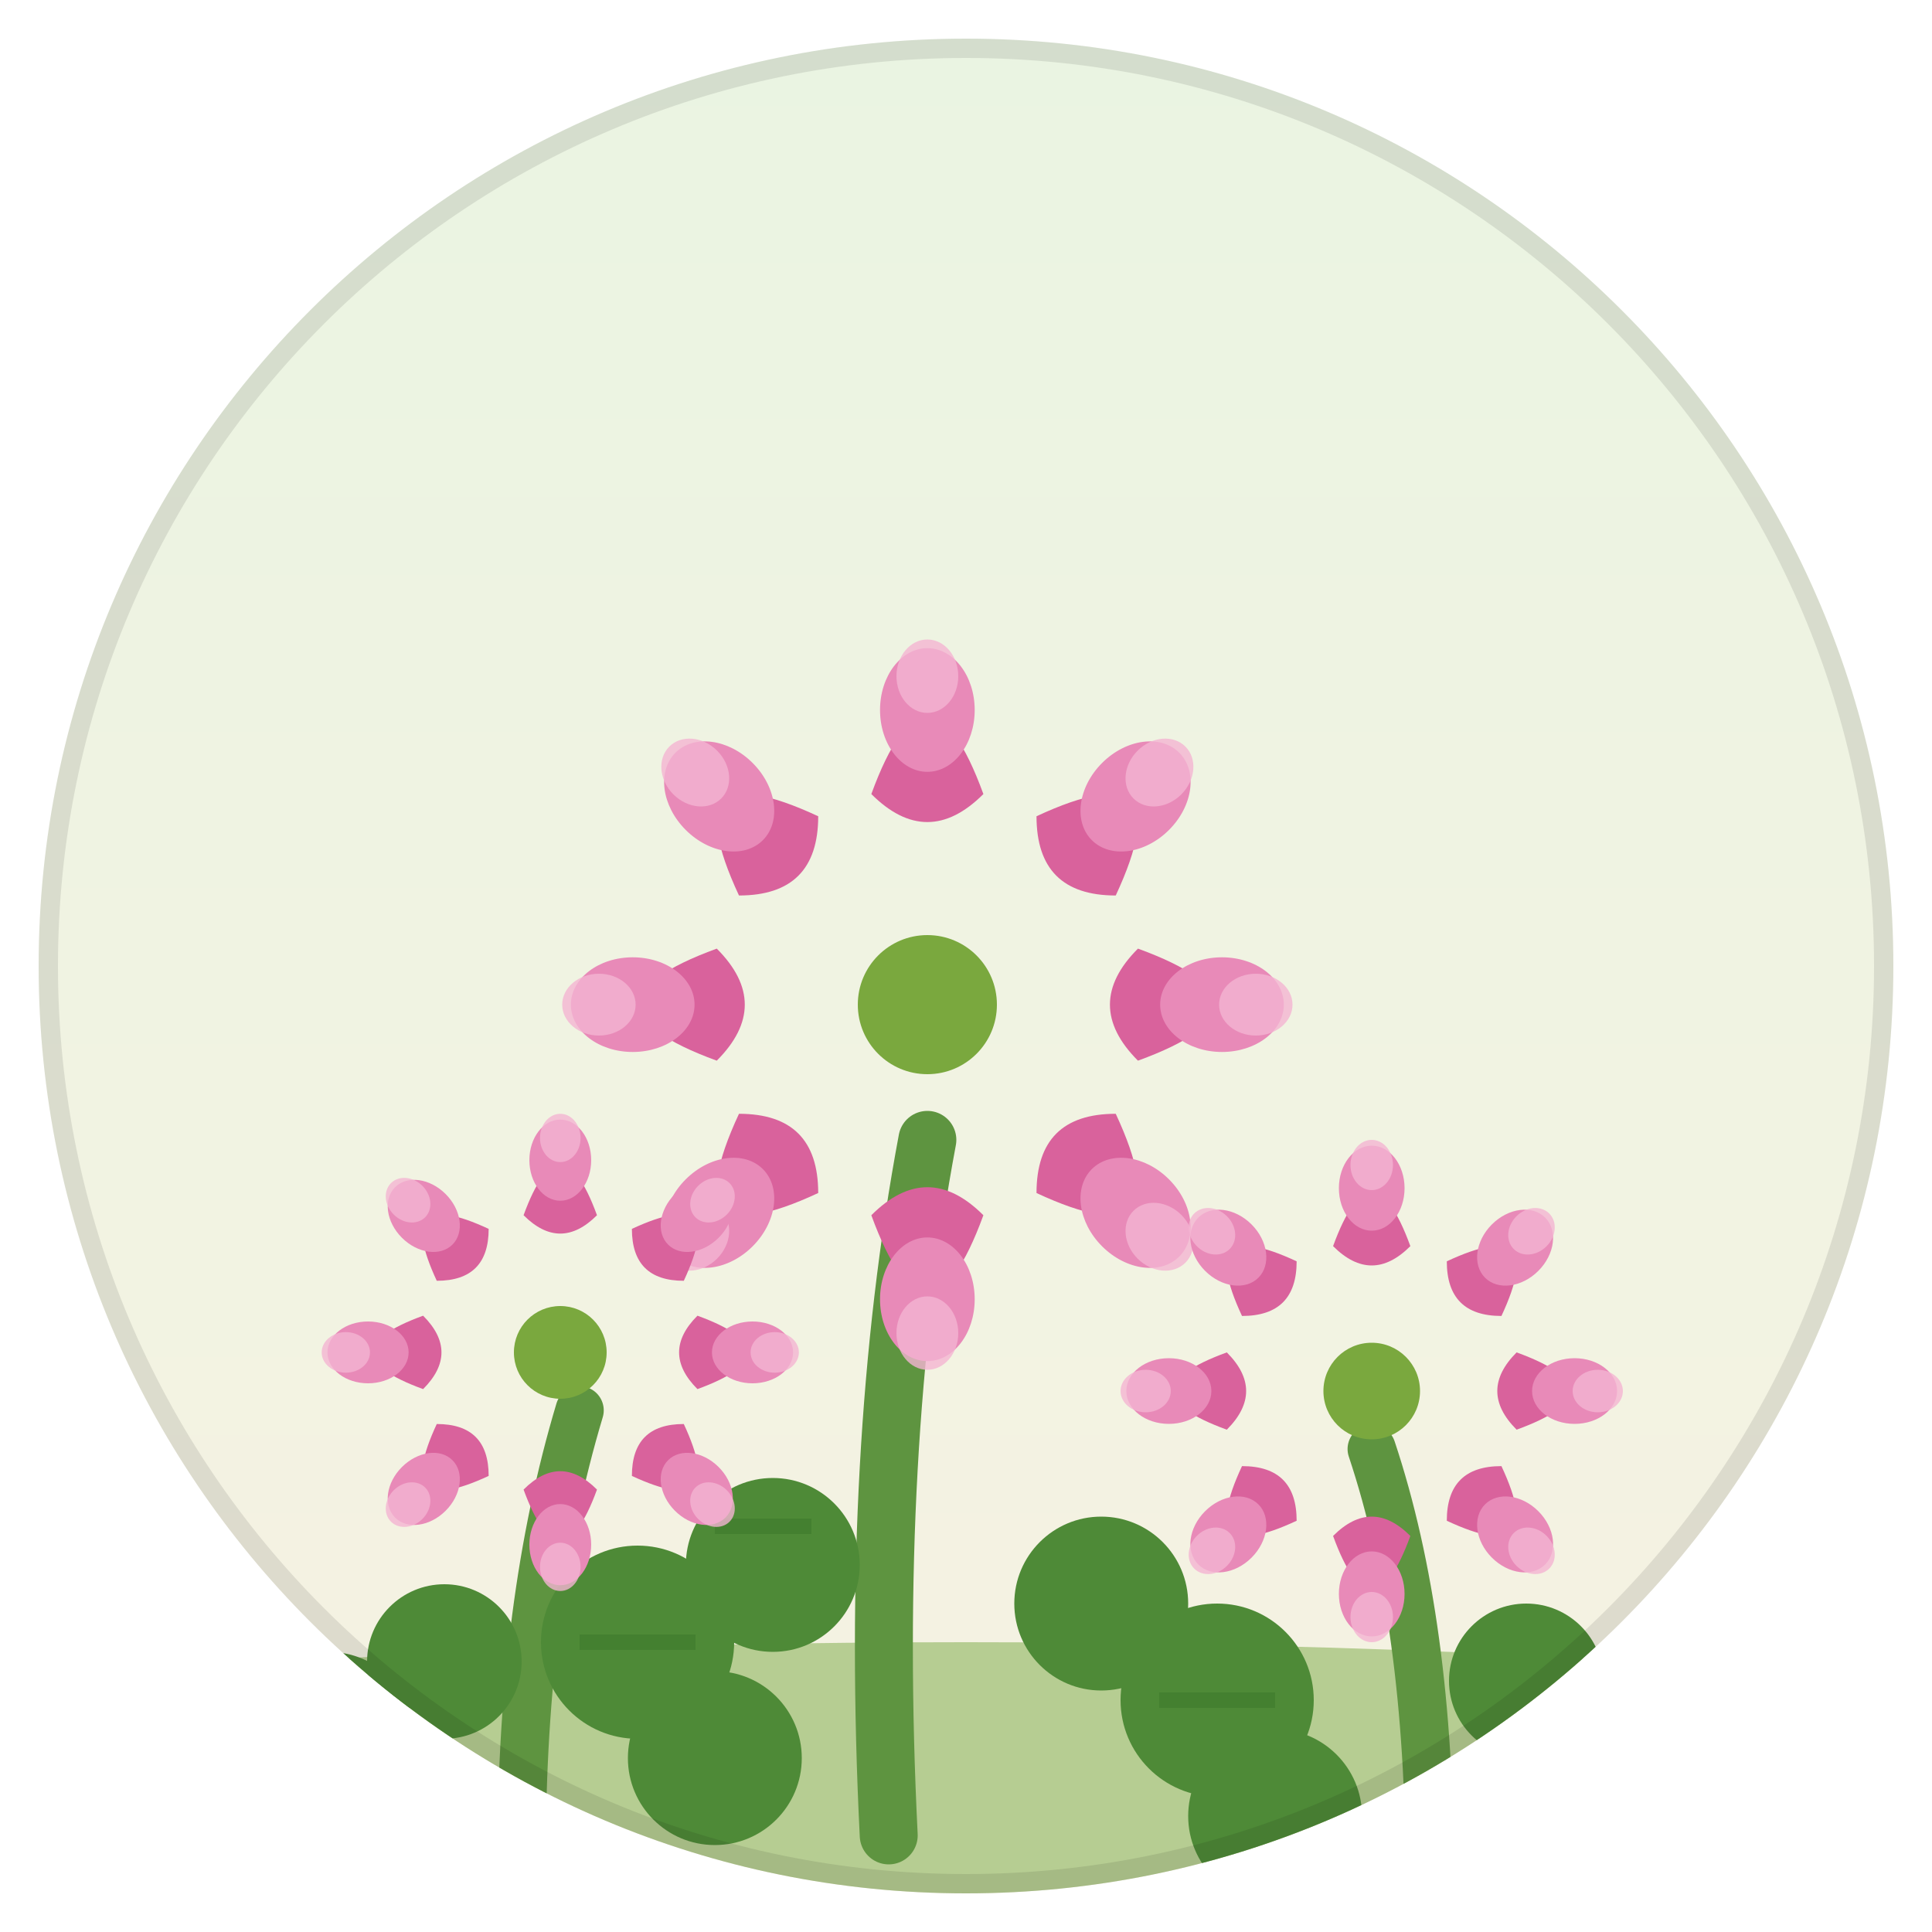
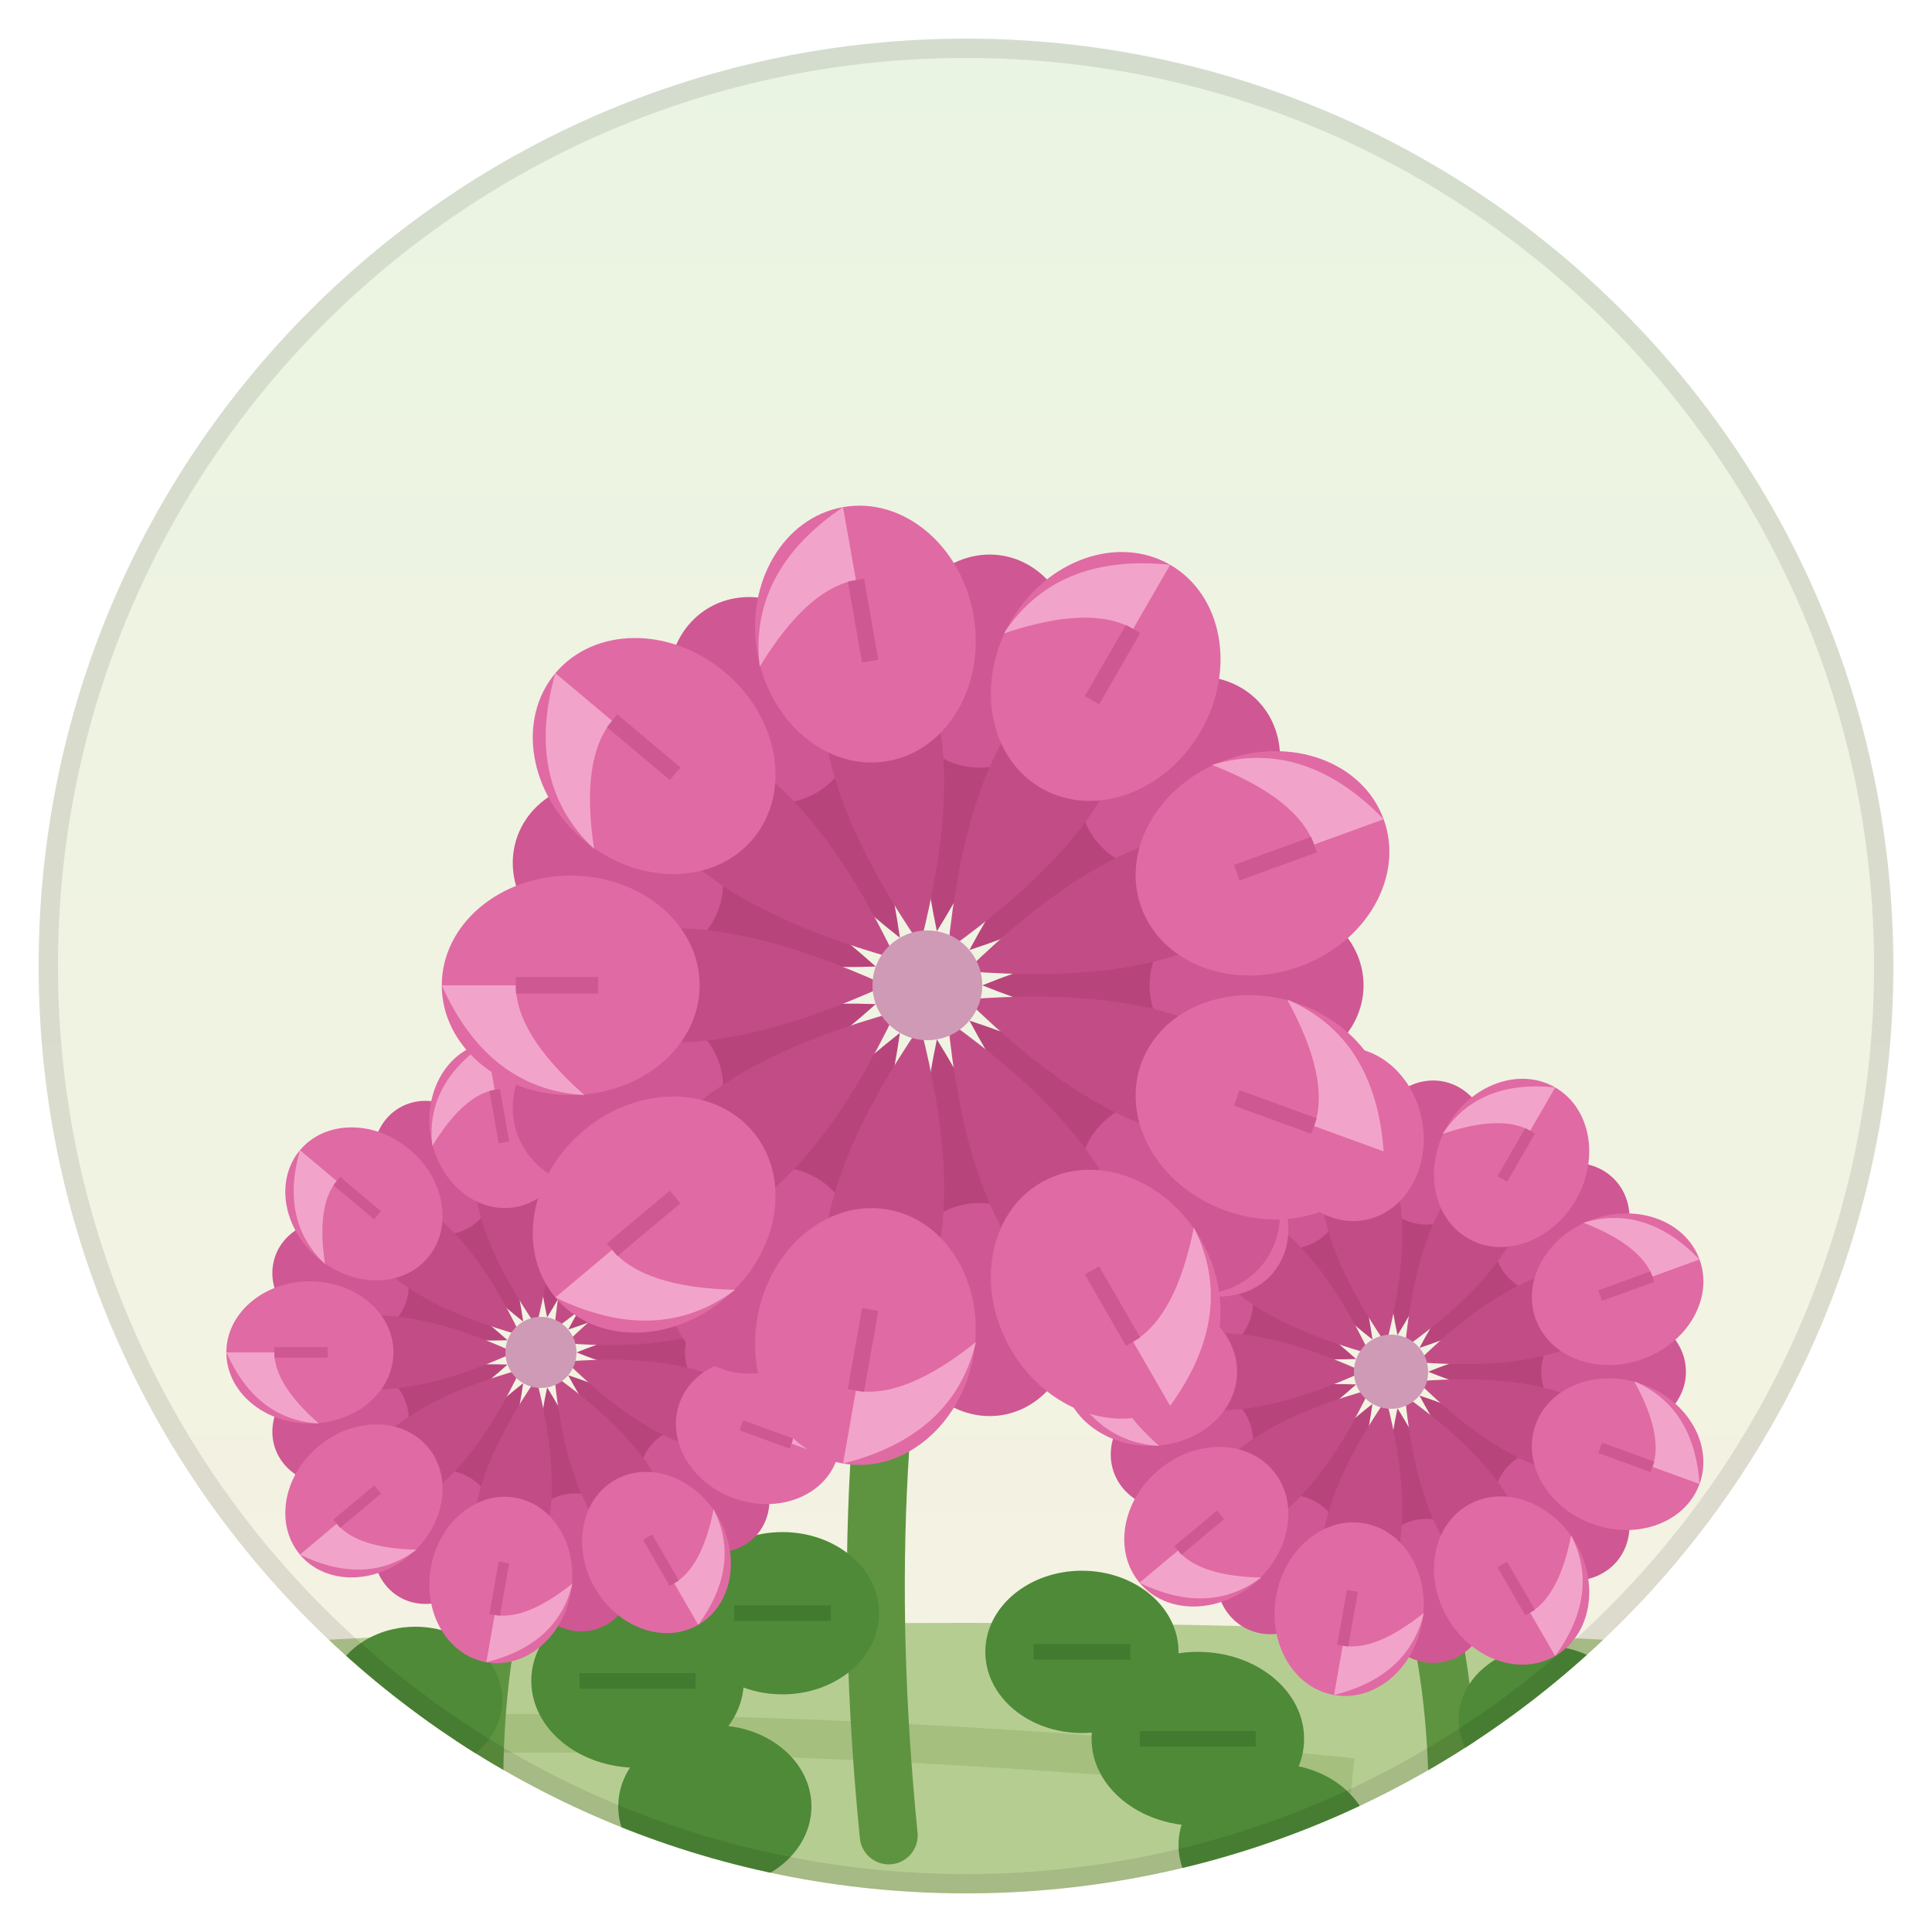
<svg xmlns="http://www.w3.org/2000/svg" viewBox="0 0 200 200" width="200" height="200" role="img" aria-label="レンゲソウ">
  <defs>
    <linearGradient id="bg" x1="0" y1="0" x2="0" y2="1">
      <stop offset="0" stop-color="#eaf4e2" />
      <stop offset="1" stop-color="#f6f2e2" />
    </linearGradient>
    <clipPath id="cp">
      <circle cx="100" cy="100" r="96" />
    </clipPath>
  </defs>
  <circle cx="100" cy="100" r="96" fill="url(#bg)" />
  <g clip-path="url(#cp)">
-     <path d="M0 174 Q100 166 200 174 L200 200 L0 200Z" fill="#b6cd92" />
-     <path d="M92 190 Q90 150 96 118" stroke="#5e9440" stroke-width="6" fill="none" stroke-linecap="round" />
-     <path d="M54 192 Q54 166 60 146" stroke="#5e9440" stroke-width="5" fill="none" stroke-linecap="round" />
-     <path d="M148 194 Q148 168 142 150" stroke="#5e9440" stroke-width="5" fill="none" stroke-linecap="round" />
+     <path d="M0 172 Q100 164 200 172 L200 200 L0 200Z" fill="#b6cd92" />
+     <path d="M0 182 Q60 176 140 184" stroke="#a5bf7e" stroke-width="4" fill="none" />
+     <path d="M92 190 Q88 150 96 118" stroke="#5e9440" stroke-width="6" fill="none" stroke-linecap="round" />
+     <path d="M50 194 Q48 170 56 152" stroke="#5e9440" stroke-width="5" fill="none" stroke-linecap="round" />
+     <path d="M150 196 Q152 172 144 154" stroke="#5e9440" stroke-width="5" fill="none" stroke-linecap="round" />
    <g fill="#4e8a37">
-       <circle cx="66" cy="170" r="10" />
-       <circle cx="80" cy="162" r="9" />
-       <circle cx="74" cy="182" r="9" />
-       <circle cx="126" cy="176" r="10" />
-       <circle cx="114" cy="166" r="9" />
-       <circle cx="132" cy="188" r="9" />
-       <circle cx="34" cy="180" r="9" />
-       <circle cx="46" cy="172" r="8" />
-       <circle cx="166" cy="184" r="9" />
-       <circle cx="158" cy="174" r="8" />
-     </g>
-     <g stroke="#3d7a2c" stroke-width="1.6" fill="none" opacity=".6">
-       <path d="M60 170 h12 M74 158 h10 M120 176 h12" />
-     </g>
-     <circle cx="96.0" cy="104.0" r="7.2" fill="#7aa83e" />
-     <g transform="translate(96.0,82.2) rotate(0.0)">
-       <path d="M-5.8 0.0 Q0 -15.9 5.8 0.0 Q0 5.8 -5.8 0.0 Z" fill="#d9629c" />
-       <ellipse cx="0" cy="-8.7" rx="4.9" ry="6.4" fill="#e88ab8" />
-       <ellipse cx="0" cy="-12.2" rx="3.2" ry="3.8" fill="#f4b4d2" opacity=".8" />
-     </g>
-     <g transform="translate(111.4,88.6) rotate(45.0)">
-       <path d="M-5.8 0.0 Q0 -15.9 5.8 0.0 Q0 5.8 -5.8 0.0 Z" fill="#d9629c" />
-       <ellipse cx="0" cy="-8.7" rx="4.9" ry="6.4" fill="#e88ab8" />
-       <ellipse cx="0" cy="-12.2" rx="3.2" ry="3.8" fill="#f4b4d2" opacity=".8" />
-     </g>
-     <g transform="translate(117.8,104.0) rotate(90.0)">
-       <path d="M-5.8 0.0 Q0 -15.9 5.8 0.0 Q0 5.8 -5.8 0.0 Z" fill="#d9629c" />
-       <ellipse cx="0" cy="-8.7" rx="4.9" ry="6.4" fill="#e88ab8" />
-       <ellipse cx="0" cy="-12.2" rx="3.2" ry="3.8" fill="#f4b4d2" opacity=".8" />
-     </g>
-     <g transform="translate(111.4,119.4) rotate(135.0)">
-       <path d="M-5.8 0.0 Q0 -15.9 5.8 0.0 Q0 5.8 -5.8 0.0 Z" fill="#d9629c" />
-       <ellipse cx="0" cy="-8.7" rx="4.9" ry="6.4" fill="#e88ab8" />
-       <ellipse cx="0" cy="-12.2" rx="3.2" ry="3.8" fill="#f4b4d2" opacity=".8" />
-     </g>
-     <g transform="translate(96.0,125.8) rotate(180.0)">
-       <path d="M-5.8 0.0 Q0 -15.9 5.8 0.0 Q0 5.8 -5.8 0.0 Z" fill="#d9629c" />
-       <ellipse cx="0" cy="-8.7" rx="4.9" ry="6.4" fill="#e88ab8" />
-       <ellipse cx="0" cy="-12.2" rx="3.2" ry="3.8" fill="#f4b4d2" opacity=".8" />
-     </g>
-     <g transform="translate(80.6,119.4) rotate(225.0)">
-       <path d="M-5.8 0.0 Q0 -15.9 5.8 0.0 Q0 5.8 -5.8 0.0 Z" fill="#d9629c" />
-       <ellipse cx="0" cy="-8.7" rx="4.9" ry="6.4" fill="#e88ab8" />
-       <ellipse cx="0" cy="-12.2" rx="3.2" ry="3.8" fill="#f4b4d2" opacity=".8" />
-     </g>
-     <g transform="translate(74.2,104.0) rotate(270.0)">
-       <path d="M-5.8 0.0 Q0 -15.9 5.8 0.0 Q0 5.8 -5.8 0.0 Z" fill="#d9629c" />
-       <ellipse cx="0" cy="-8.7" rx="4.9" ry="6.4" fill="#e88ab8" />
-       <ellipse cx="0" cy="-12.2" rx="3.2" ry="3.8" fill="#f4b4d2" opacity=".8" />
-     </g>
-     <g transform="translate(80.6,88.6) rotate(315.0)">
-       <path d="M-5.8 0.0 Q0 -15.9 5.8 0.0 Q0 5.8 -5.8 0.0 Z" fill="#d9629c" />
-       <ellipse cx="0" cy="-8.7" rx="4.9" ry="6.4" fill="#e88ab8" />
-       <ellipse cx="0" cy="-12.2" rx="3.2" ry="3.8" fill="#f4b4d2" opacity=".8" />
-     </g>
-     <circle cx="58.0" cy="140.0" r="4.8" fill="#7aa83e" />
-     <g transform="translate(58.0,125.8) rotate(0.0)">
-       <path d="M-3.8 0.0 Q0 -10.4 3.8 0.0 Q0 3.8 -3.8 0.0 Z" fill="#d9629c" />
-       <ellipse cx="0" cy="-5.7" rx="3.2" ry="4.2" fill="#e88ab8" />
-       <ellipse cx="0" cy="-8.0" rx="2.1" ry="2.5" fill="#f4b4d2" opacity=".8" />
-     </g>
-     <g transform="translate(68.1,129.9) rotate(45.0)">
-       <path d="M-3.8 0.0 Q0 -10.4 3.8 0.0 Q0 3.8 -3.8 0.0 Z" fill="#d9629c" />
-       <ellipse cx="0" cy="-5.7" rx="3.2" ry="4.2" fill="#e88ab8" />
-       <ellipse cx="0" cy="-8.0" rx="2.1" ry="2.5" fill="#f4b4d2" opacity=".8" />
-     </g>
-     <g transform="translate(72.2,140.0) rotate(90.0)">
-       <path d="M-3.8 0.0 Q0 -10.4 3.8 0.0 Q0 3.8 -3.8 0.0 Z" fill="#d9629c" />
-       <ellipse cx="0" cy="-5.7" rx="3.2" ry="4.2" fill="#e88ab8" />
-       <ellipse cx="0" cy="-8.0" rx="2.1" ry="2.5" fill="#f4b4d2" opacity=".8" />
-     </g>
-     <g transform="translate(68.1,150.1) rotate(135.0)">
-       <path d="M-3.8 0.0 Q0 -10.4 3.8 0.0 Q0 3.8 -3.8 0.0 Z" fill="#d9629c" />
-       <ellipse cx="0" cy="-5.7" rx="3.2" ry="4.2" fill="#e88ab8" />
-       <ellipse cx="0" cy="-8.0" rx="2.1" ry="2.5" fill="#f4b4d2" opacity=".8" />
-     </g>
-     <g transform="translate(58.0,154.2) rotate(180.0)">
-       <path d="M-3.8 0.0 Q0 -10.4 3.8 0.0 Q0 3.8 -3.8 0.0 Z" fill="#d9629c" />
-       <ellipse cx="0" cy="-5.7" rx="3.2" ry="4.2" fill="#e88ab8" />
-       <ellipse cx="0" cy="-8.0" rx="2.1" ry="2.5" fill="#f4b4d2" opacity=".8" />
-     </g>
-     <g transform="translate(47.9,150.1) rotate(225.0)">
-       <path d="M-3.8 0.0 Q0 -10.4 3.8 0.0 Q0 3.8 -3.8 0.0 Z" fill="#d9629c" />
-       <ellipse cx="0" cy="-5.7" rx="3.2" ry="4.2" fill="#e88ab8" />
-       <ellipse cx="0" cy="-8.0" rx="2.1" ry="2.5" fill="#f4b4d2" opacity=".8" />
-     </g>
-     <g transform="translate(43.8,140.0) rotate(270.0)">
-       <path d="M-3.8 0.0 Q0 -10.4 3.8 0.0 Q0 3.8 -3.8 0.0 Z" fill="#d9629c" />
-       <ellipse cx="0" cy="-5.7" rx="3.2" ry="4.2" fill="#e88ab8" />
-       <ellipse cx="0" cy="-8.0" rx="2.1" ry="2.5" fill="#f4b4d2" opacity=".8" />
-     </g>
-     <g transform="translate(47.9,129.9) rotate(315.0)">
-       <path d="M-3.8 0.0 Q0 -10.4 3.8 0.0 Q0 3.8 -3.8 0.0 Z" fill="#d9629c" />
-       <ellipse cx="0" cy="-5.7" rx="3.2" ry="4.2" fill="#e88ab8" />
-       <ellipse cx="0" cy="-8.0" rx="2.1" ry="2.5" fill="#f4b4d2" opacity=".8" />
-     </g>
-     <circle cx="142.0" cy="144.0" r="5.0" fill="#7aa83e" />
-     <g transform="translate(142.0,129.0) rotate(0.0)">
-       <path d="M-4.0 0.0 Q0 -11.0 4.0 0.0 Q0 4.0 -4.0 0.0 Z" fill="#d9629c" />
-       <ellipse cx="0" cy="-6.0" rx="3.4" ry="4.4" fill="#e88ab8" />
-       <ellipse cx="0" cy="-8.4" rx="2.2" ry="2.6" fill="#f4b4d2" opacity=".8" />
-     </g>
-     <g transform="translate(152.6,133.4) rotate(45.0)">
-       <path d="M-4.0 0.0 Q0 -11.0 4.0 0.0 Q0 4.0 -4.0 0.0 Z" fill="#d9629c" />
-       <ellipse cx="0" cy="-6.0" rx="3.4" ry="4.4" fill="#e88ab8" />
-       <ellipse cx="0" cy="-8.4" rx="2.2" ry="2.6" fill="#f4b4d2" opacity=".8" />
-     </g>
-     <g transform="translate(157.0,144.0) rotate(90.0)">
-       <path d="M-4.0 0.0 Q0 -11.0 4.0 0.0 Q0 4.0 -4.0 0.0 Z" fill="#d9629c" />
-       <ellipse cx="0" cy="-6.0" rx="3.4" ry="4.4" fill="#e88ab8" />
-       <ellipse cx="0" cy="-8.4" rx="2.2" ry="2.6" fill="#f4b4d2" opacity=".8" />
-     </g>
-     <g transform="translate(152.6,154.6) rotate(135.0)">
-       <path d="M-4.0 0.0 Q0 -11.0 4.0 0.0 Q0 4.0 -4.0 0.0 Z" fill="#d9629c" />
-       <ellipse cx="0" cy="-6.0" rx="3.4" ry="4.4" fill="#e88ab8" />
-       <ellipse cx="0" cy="-8.4" rx="2.2" ry="2.6" fill="#f4b4d2" opacity=".8" />
-     </g>
-     <g transform="translate(142.0,159.0) rotate(180.0)">
-       <path d="M-4.0 0.0 Q0 -11.0 4.0 0.0 Q0 4.0 -4.0 0.0 Z" fill="#d9629c" />
-       <ellipse cx="0" cy="-6.0" rx="3.4" ry="4.4" fill="#e88ab8" />
-       <ellipse cx="0" cy="-8.4" rx="2.2" ry="2.6" fill="#f4b4d2" opacity=".8" />
-     </g>
-     <g transform="translate(131.4,154.6) rotate(225.0)">
-       <path d="M-4.0 0.0 Q0 -11.0 4.0 0.0 Q0 4.0 -4.0 0.0 Z" fill="#d9629c" />
-       <ellipse cx="0" cy="-6.0" rx="3.4" ry="4.4" fill="#e88ab8" />
-       <ellipse cx="0" cy="-8.4" rx="2.2" ry="2.6" fill="#f4b4d2" opacity=".8" />
-     </g>
-     <g transform="translate(127.0,144.0) rotate(270.0)">
-       <path d="M-4.0 0.0 Q0 -11.0 4.0 0.0 Q0 4.0 -4.0 0.0 Z" fill="#d9629c" />
-       <ellipse cx="0" cy="-6.0" rx="3.4" ry="4.4" fill="#e88ab8" />
-       <ellipse cx="0" cy="-8.4" rx="2.2" ry="2.6" fill="#f4b4d2" opacity=".8" />
-     </g>
-     <g transform="translate(131.4,133.4) rotate(315.0)">
-       <path d="M-4.0 0.0 Q0 -11.0 4.0 0.0 Q0 4.0 -4.0 0.0 Z" fill="#d9629c" />
-       <ellipse cx="0" cy="-6.0" rx="3.4" ry="4.4" fill="#e88ab8" />
-       <ellipse cx="0" cy="-8.4" rx="2.2" ry="2.6" fill="#f4b4d2" opacity=".8" />
+       <ellipse cx="66" cy="174" rx="11" ry="9" />
+       <ellipse cx="81" cy="167" rx="10" ry="8.4" />
+       <ellipse cx="74" cy="187" rx="10" ry="8.4" />
+       <ellipse cx="124" cy="180" rx="11" ry="9" />
+       <ellipse cx="112" cy="171" rx="10" ry="8.4" />
+       <ellipse cx="132" cy="191" rx="10" ry="8.4" />
+       <ellipse cx="30" cy="184" rx="10" ry="8.4" />
+       <ellipse cx="43" cy="176" rx="9" ry="7.6" />
+       <ellipse cx="170" cy="188" rx="10" ry="8.4" />
+       <ellipse cx="160" cy="178" rx="9" ry="7.6" />
+     </g>
+     <g stroke="#3a7229" stroke-width="1.6" fill="none" opacity=".6">
+       <path d="M60 174 h12 M76 167 h10 M118 180 h12 M107 171 h10" />
+     </g>
+     <g transform="translate(56.0,140.0) scale(0.92)">
+       <g transform="rotate(-70.0)">
+         <path d="M0 -4 Q-4 -14 -3 -20 L3 -20 Q4 -14 0 -4 Z" fill="#b8447c" />
+         <ellipse cx="0" cy="-24" rx="6.6" ry="7.8" fill="#cf5793" />
+       </g>
+       <g transform="rotate(-30.0)">
+         <path d="M0 -4 Q-4 -14 -3 -20 L3 -20 Q4 -14 0 -4 Z" fill="#b8447c" />
+         <ellipse cx="0" cy="-24" rx="6.6" ry="7.8" fill="#cf5793" />
+       </g>
+       <g transform="rotate(10.0)">
+         <path d="M0 -4 Q-4 -14 -3 -20 L3 -20 Q4 -14 0 -4 Z" fill="#b8447c" />
+         <ellipse cx="0" cy="-24" rx="6.6" ry="7.8" fill="#cf5793" />
+       </g>
+       <g transform="rotate(50.0)">
+         <path d="M0 -4 Q-4 -14 -3 -20 L3 -20 Q4 -14 0 -4 Z" fill="#b8447c" />
+         <ellipse cx="0" cy="-24" rx="6.6" ry="7.8" fill="#cf5793" />
+       </g>
+       <g transform="rotate(90.0)">
+         <path d="M0 -4 Q-4 -14 -3 -20 L3 -20 Q4 -14 0 -4 Z" fill="#b8447c" />
+         <ellipse cx="0" cy="-24" rx="6.6" ry="7.8" fill="#cf5793" />
+       </g>
+       <g transform="rotate(130.0)">
+         <path d="M0 -4 Q-4 -14 -3 -20 L3 -20 Q4 -14 0 -4 Z" fill="#b8447c" />
+         <ellipse cx="0" cy="-24" rx="6.6" ry="7.8" fill="#cf5793" />
+       </g>
+       <g transform="rotate(170.0)">
+         <path d="M0 -4 Q-4 -14 -3 -20 L3 -20 Q4 -14 0 -4 Z" fill="#b8447c" />
+         <ellipse cx="0" cy="-24" rx="6.6" ry="7.8" fill="#cf5793" />
+       </g>
+       <g transform="rotate(210.0)">
+         <path d="M0 -4 Q-4 -14 -3 -20 L3 -20 Q4 -14 0 -4 Z" fill="#b8447c" />
+         <ellipse cx="0" cy="-24" rx="6.6" ry="7.8" fill="#cf5793" />
+       </g>
+       <g transform="rotate(250.0)">
+         <path d="M0 -4 Q-4 -14 -3 -20 L3 -20 Q4 -14 0 -4 Z" fill="#b8447c" />
+         <ellipse cx="0" cy="-24" rx="6.6" ry="7.8" fill="#cf5793" />
+       </g>
+       <g transform="rotate(-90.0)">
+         <path d="M0 -3 Q-5 -14 -4 -21 L4 -21 Q5 -14 0 -3 Z" fill="#c24d86" />
+         <path d="M-4 -19 q4 -3 8 0" stroke="#a83b6e" stroke-width="1.2" fill="none" />
+         <ellipse cx="0" cy="-26" rx="8" ry="9.4" fill="#e06aa4" />
+         <path d="M0 -35.4 Q-7.6 -32 -8 -25 Q-3.6 -30 0 -30 Z" fill="#f4aacd" opacity=".9" />
+         <path d="M0 -30 v6" stroke="#c24d86" stroke-width="1.2" opacity=".6" />
+       </g>
+       <g transform="rotate(-50.0)">
+         <path d="M0 -3 Q-5 -14 -4 -21 L4 -21 Q5 -14 0 -3 Z" fill="#c24d86" />
+         <path d="M-4 -19 q4 -3 8 0" stroke="#a83b6e" stroke-width="1.2" fill="none" />
+         <ellipse cx="0" cy="-26" rx="8" ry="9.4" fill="#e06aa4" />
+         <path d="M0 -35.4 Q-7.6 -32 -8 -25 Q-3.6 -30 0 -30 Z" fill="#f4aacd" opacity=".9" />
+         <path d="M0 -30 v6" stroke="#c24d86" stroke-width="1.2" opacity=".6" />
+       </g>
+       <g transform="rotate(-10.0)">
+         <path d="M0 -3 Q-5 -14 -4 -21 L4 -21 Q5 -14 0 -3 Z" fill="#c24d86" />
+         <path d="M-4 -19 q4 -3 8 0" stroke="#a83b6e" stroke-width="1.2" fill="none" />
+         <ellipse cx="0" cy="-26" rx="8" ry="9.4" fill="#e06aa4" />
+         <path d="M0 -35.4 Q-7.6 -32 -8 -25 Q-3.6 -30 0 -30 Z" fill="#f4aacd" opacity=".9" />
+         <path d="M0 -30 v6" stroke="#c24d86" stroke-width="1.2" opacity=".6" />
+       </g>
+       <g transform="rotate(30.0)">
+         <path d="M0 -3 Q-5 -14 -4 -21 L4 -21 Q5 -14 0 -3 Z" fill="#c24d86" />
+         <path d="M-4 -19 q4 -3 8 0" stroke="#a83b6e" stroke-width="1.2" fill="none" />
+         <ellipse cx="0" cy="-26" rx="8" ry="9.4" fill="#e06aa4" />
+         <path d="M0 -35.4 Q-7.6 -32 -8 -25 Q-3.6 -30 0 -30 Z" fill="#f4aacd" opacity=".9" />
+         <path d="M0 -30 v6" stroke="#c24d86" stroke-width="1.2" opacity=".6" />
+       </g>
+       <g transform="rotate(70.0)">
+         <path d="M0 -3 Q-5 -14 -4 -21 L4 -21 Q5 -14 0 -3 Z" fill="#c24d86" />
+         <path d="M-4 -19 q4 -3 8 0" stroke="#a83b6e" stroke-width="1.2" fill="none" />
+         <ellipse cx="0" cy="-26" rx="8" ry="9.4" fill="#e06aa4" />
+         <path d="M0 -35.4 Q-7.6 -32 -8 -25 Q-3.6 -30 0 -30 Z" fill="#f4aacd" opacity=".9" />
+         <path d="M0 -30 v6" stroke="#c24d86" stroke-width="1.2" opacity=".6" />
+       </g>
+       <g transform="rotate(110.0)">
+         <path d="M0 -3 Q-5 -14 -4 -21 L4 -21 Q5 -14 0 -3 Z" fill="#c24d86" />
+         <path d="M-4 -19 q4 -3 8 0" stroke="#a83b6e" stroke-width="1.2" fill="none" />
+         <ellipse cx="0" cy="-26" rx="8" ry="9.4" fill="#e06aa4" />
+         <path d="M0 -35.4 Q-7.6 -32 -8 -25 Q-3.6 -30 0 -30 Z" fill="#f4aacd" opacity=".9" />
+         <path d="M0 -30 v6" stroke="#c24d86" stroke-width="1.2" opacity=".6" />
+       </g>
+       <g transform="rotate(150.0)">
+         <path d="M0 -3 Q-5 -14 -4 -21 L4 -21 Q5 -14 0 -3 Z" fill="#c24d86" />
+         <path d="M-4 -19 q4 -3 8 0" stroke="#a83b6e" stroke-width="1.2" fill="none" />
+         <ellipse cx="0" cy="-26" rx="8" ry="9.4" fill="#e06aa4" />
+         <path d="M0 -35.4 Q-7.6 -32 -8 -25 Q-3.6 -30 0 -30 Z" fill="#f4aacd" opacity=".9" />
+         <path d="M0 -30 v6" stroke="#c24d86" stroke-width="1.2" opacity=".6" />
+       </g>
+       <g transform="rotate(190.0)">
+         <path d="M0 -3 Q-5 -14 -4 -21 L4 -21 Q5 -14 0 -3 Z" fill="#c24d86" />
+         <path d="M-4 -19 q4 -3 8 0" stroke="#a83b6e" stroke-width="1.2" fill="none" />
+         <ellipse cx="0" cy="-26" rx="8" ry="9.4" fill="#e06aa4" />
+         <path d="M0 -35.4 Q-7.6 -32 -8 -25 Q-3.6 -30 0 -30 Z" fill="#f4aacd" opacity=".9" />
+         <path d="M0 -30 v6" stroke="#c24d86" stroke-width="1.2" opacity=".6" />
+       </g>
+       <g transform="rotate(230.0)">
+         <path d="M0 -3 Q-5 -14 -4 -21 L4 -21 Q5 -14 0 -3 Z" fill="#c24d86" />
+         <path d="M-4 -19 q4 -3 8 0" stroke="#a83b6e" stroke-width="1.2" fill="none" />
+         <ellipse cx="0" cy="-26" rx="8" ry="9.4" fill="#e06aa4" />
+         <path d="M0 -35.4 Q-7.6 -32 -8 -25 Q-3.6 -30 0 -30 Z" fill="#f4aacd" opacity=".9" />
+         <path d="M0 -30 v6" stroke="#c24d86" stroke-width="1.2" opacity=".6" />
+       </g>
+       <circle cx="0" cy="0" r="4" fill="#cf9ab6" />
+     </g>
+     <g transform="translate(144.0,142.0) scale(0.96)">
+       <g transform="rotate(-70.0)">
+         <path d="M0 -4 Q-4 -14 -3 -20 L3 -20 Q4 -14 0 -4 Z" fill="#b8447c" />
+         <ellipse cx="0" cy="-24" rx="6.6" ry="7.8" fill="#cf5793" />
+       </g>
+       <g transform="rotate(-30.0)">
+         <path d="M0 -4 Q-4 -14 -3 -20 L3 -20 Q4 -14 0 -4 Z" fill="#b8447c" />
+         <ellipse cx="0" cy="-24" rx="6.6" ry="7.8" fill="#cf5793" />
+       </g>
+       <g transform="rotate(10.0)">
+         <path d="M0 -4 Q-4 -14 -3 -20 L3 -20 Q4 -14 0 -4 Z" fill="#b8447c" />
+         <ellipse cx="0" cy="-24" rx="6.6" ry="7.8" fill="#cf5793" />
+       </g>
+       <g transform="rotate(50.0)">
+         <path d="M0 -4 Q-4 -14 -3 -20 L3 -20 Q4 -14 0 -4 Z" fill="#b8447c" />
+         <ellipse cx="0" cy="-24" rx="6.6" ry="7.8" fill="#cf5793" />
+       </g>
+       <g transform="rotate(90.0)">
+         <path d="M0 -4 Q-4 -14 -3 -20 L3 -20 Q4 -14 0 -4 Z" fill="#b8447c" />
+         <ellipse cx="0" cy="-24" rx="6.6" ry="7.8" fill="#cf5793" />
+       </g>
+       <g transform="rotate(130.0)">
+         <path d="M0 -4 Q-4 -14 -3 -20 L3 -20 Q4 -14 0 -4 Z" fill="#b8447c" />
+         <ellipse cx="0" cy="-24" rx="6.6" ry="7.8" fill="#cf5793" />
+       </g>
+       <g transform="rotate(170.0)">
+         <path d="M0 -4 Q-4 -14 -3 -20 L3 -20 Q4 -14 0 -4 Z" fill="#b8447c" />
+         <ellipse cx="0" cy="-24" rx="6.6" ry="7.8" fill="#cf5793" />
+       </g>
+       <g transform="rotate(210.0)">
+         <path d="M0 -4 Q-4 -14 -3 -20 L3 -20 Q4 -14 0 -4 Z" fill="#b8447c" />
+         <ellipse cx="0" cy="-24" rx="6.6" ry="7.8" fill="#cf5793" />
+       </g>
+       <g transform="rotate(250.0)">
+         <path d="M0 -4 Q-4 -14 -3 -20 L3 -20 Q4 -14 0 -4 Z" fill="#b8447c" />
+         <ellipse cx="0" cy="-24" rx="6.6" ry="7.8" fill="#cf5793" />
+       </g>
+       <g transform="rotate(-90.0)">
+         <path d="M0 -3 Q-5 -14 -4 -21 L4 -21 Q5 -14 0 -3 Z" fill="#c24d86" />
+         <path d="M-4 -19 q4 -3 8 0" stroke="#a83b6e" stroke-width="1.2" fill="none" />
+         <ellipse cx="0" cy="-26" rx="8" ry="9.4" fill="#e06aa4" />
+         <path d="M0 -35.4 Q-7.6 -32 -8 -25 Q-3.6 -30 0 -30 Z" fill="#f4aacd" opacity=".9" />
+         <path d="M0 -30 v6" stroke="#c24d86" stroke-width="1.2" opacity=".6" />
+       </g>
+       <g transform="rotate(-50.0)">
+         <path d="M0 -3 Q-5 -14 -4 -21 L4 -21 Q5 -14 0 -3 Z" fill="#c24d86" />
+         <path d="M-4 -19 q4 -3 8 0" stroke="#a83b6e" stroke-width="1.2" fill="none" />
+         <ellipse cx="0" cy="-26" rx="8" ry="9.4" fill="#e06aa4" />
+         <path d="M0 -35.4 Q-7.6 -32 -8 -25 Q-3.6 -30 0 -30 Z" fill="#f4aacd" opacity=".9" />
+         <path d="M0 -30 v6" stroke="#c24d86" stroke-width="1.2" opacity=".6" />
+       </g>
+       <g transform="rotate(-10.0)">
+         <path d="M0 -3 Q-5 -14 -4 -21 L4 -21 Q5 -14 0 -3 Z" fill="#c24d86" />
+         <path d="M-4 -19 q4 -3 8 0" stroke="#a83b6e" stroke-width="1.2" fill="none" />
+         <ellipse cx="0" cy="-26" rx="8" ry="9.4" fill="#e06aa4" />
+         <path d="M0 -35.4 Q-7.6 -32 -8 -25 Q-3.6 -30 0 -30 Z" fill="#f4aacd" opacity=".9" />
+         <path d="M0 -30 v6" stroke="#c24d86" stroke-width="1.2" opacity=".6" />
+       </g>
+       <g transform="rotate(30.0)">
+         <path d="M0 -3 Q-5 -14 -4 -21 L4 -21 Q5 -14 0 -3 Z" fill="#c24d86" />
+         <path d="M-4 -19 q4 -3 8 0" stroke="#a83b6e" stroke-width="1.2" fill="none" />
+         <ellipse cx="0" cy="-26" rx="8" ry="9.4" fill="#e06aa4" />
+         <path d="M0 -35.4 Q-7.6 -32 -8 -25 Q-3.6 -30 0 -30 Z" fill="#f4aacd" opacity=".9" />
+         <path d="M0 -30 v6" stroke="#c24d86" stroke-width="1.2" opacity=".6" />
+       </g>
+       <g transform="rotate(70.0)">
+         <path d="M0 -3 Q-5 -14 -4 -21 L4 -21 Q5 -14 0 -3 Z" fill="#c24d86" />
+         <path d="M-4 -19 q4 -3 8 0" stroke="#a83b6e" stroke-width="1.2" fill="none" />
+         <ellipse cx="0" cy="-26" rx="8" ry="9.4" fill="#e06aa4" />
+         <path d="M0 -35.4 Q-7.6 -32 -8 -25 Q-3.6 -30 0 -30 Z" fill="#f4aacd" opacity=".9" />
+         <path d="M0 -30 v6" stroke="#c24d86" stroke-width="1.2" opacity=".6" />
+       </g>
+       <g transform="rotate(110.0)">
+         <path d="M0 -3 Q-5 -14 -4 -21 L4 -21 Q5 -14 0 -3 Z" fill="#c24d86" />
+         <path d="M-4 -19 q4 -3 8 0" stroke="#a83b6e" stroke-width="1.2" fill="none" />
+         <ellipse cx="0" cy="-26" rx="8" ry="9.4" fill="#e06aa4" />
+         <path d="M0 -35.4 Q-7.6 -32 -8 -25 Q-3.6 -30 0 -30 Z" fill="#f4aacd" opacity=".9" />
+         <path d="M0 -30 v6" stroke="#c24d86" stroke-width="1.2" opacity=".6" />
+       </g>
+       <g transform="rotate(150.0)">
+         <path d="M0 -3 Q-5 -14 -4 -21 L4 -21 Q5 -14 0 -3 Z" fill="#c24d86" />
+         <path d="M-4 -19 q4 -3 8 0" stroke="#a83b6e" stroke-width="1.2" fill="none" />
+         <ellipse cx="0" cy="-26" rx="8" ry="9.4" fill="#e06aa4" />
+         <path d="M0 -35.4 Q-7.6 -32 -8 -25 Q-3.6 -30 0 -30 Z" fill="#f4aacd" opacity=".9" />
+         <path d="M0 -30 v6" stroke="#c24d86" stroke-width="1.2" opacity=".6" />
+       </g>
+       <g transform="rotate(190.0)">
+         <path d="M0 -3 Q-5 -14 -4 -21 L4 -21 Q5 -14 0 -3 Z" fill="#c24d86" />
+         <path d="M-4 -19 q4 -3 8 0" stroke="#a83b6e" stroke-width="1.2" fill="none" />
+         <ellipse cx="0" cy="-26" rx="8" ry="9.4" fill="#e06aa4" />
+         <path d="M0 -35.4 Q-7.6 -32 -8 -25 Q-3.6 -30 0 -30 Z" fill="#f4aacd" opacity=".9" />
+         <path d="M0 -30 v6" stroke="#c24d86" stroke-width="1.2" opacity=".6" />
+       </g>
+       <g transform="rotate(230.0)">
+         <path d="M0 -3 Q-5 -14 -4 -21 L4 -21 Q5 -14 0 -3 Z" fill="#c24d86" />
+         <path d="M-4 -19 q4 -3 8 0" stroke="#a83b6e" stroke-width="1.2" fill="none" />
+         <ellipse cx="0" cy="-26" rx="8" ry="9.4" fill="#e06aa4" />
+         <path d="M0 -35.4 Q-7.6 -32 -8 -25 Q-3.6 -30 0 -30 Z" fill="#f4aacd" opacity=".9" />
+         <path d="M0 -30 v6" stroke="#c24d86" stroke-width="1.2" opacity=".6" />
+       </g>
+       <circle cx="0" cy="0" r="4" fill="#cf9ab6" />
+     </g>
+     <g transform="translate(96.0,102.0) scale(1.42)">
+       <g transform="rotate(-70.0)">
+         <path d="M0 -4 Q-4 -14 -3 -20 L3 -20 Q4 -14 0 -4 Z" fill="#b8447c" />
+         <ellipse cx="0" cy="-24" rx="6.6" ry="7.8" fill="#cf5793" />
+       </g>
+       <g transform="rotate(-30.0)">
+         <path d="M0 -4 Q-4 -14 -3 -20 L3 -20 Q4 -14 0 -4 Z" fill="#b8447c" />
+         <ellipse cx="0" cy="-24" rx="6.6" ry="7.8" fill="#cf5793" />
+       </g>
+       <g transform="rotate(10.0)">
+         <path d="M0 -4 Q-4 -14 -3 -20 L3 -20 Q4 -14 0 -4 Z" fill="#b8447c" />
+         <ellipse cx="0" cy="-24" rx="6.6" ry="7.8" fill="#cf5793" />
+       </g>
+       <g transform="rotate(50.0)">
+         <path d="M0 -4 Q-4 -14 -3 -20 L3 -20 Q4 -14 0 -4 Z" fill="#b8447c" />
+         <ellipse cx="0" cy="-24" rx="6.6" ry="7.8" fill="#cf5793" />
+       </g>
+       <g transform="rotate(90.0)">
+         <path d="M0 -4 Q-4 -14 -3 -20 L3 -20 Q4 -14 0 -4 Z" fill="#b8447c" />
+         <ellipse cx="0" cy="-24" rx="6.6" ry="7.8" fill="#cf5793" />
+       </g>
+       <g transform="rotate(130.0)">
+         <path d="M0 -4 Q-4 -14 -3 -20 L3 -20 Q4 -14 0 -4 Z" fill="#b8447c" />
+         <ellipse cx="0" cy="-24" rx="6.6" ry="7.8" fill="#cf5793" />
+       </g>
+       <g transform="rotate(170.0)">
+         <path d="M0 -4 Q-4 -14 -3 -20 L3 -20 Q4 -14 0 -4 Z" fill="#b8447c" />
+         <ellipse cx="0" cy="-24" rx="6.6" ry="7.8" fill="#cf5793" />
+       </g>
+       <g transform="rotate(210.0)">
+         <path d="M0 -4 Q-4 -14 -3 -20 L3 -20 Q4 -14 0 -4 Z" fill="#b8447c" />
+         <ellipse cx="0" cy="-24" rx="6.6" ry="7.8" fill="#cf5793" />
+       </g>
+       <g transform="rotate(250.0)">
+         <path d="M0 -4 Q-4 -14 -3 -20 L3 -20 Q4 -14 0 -4 Z" fill="#b8447c" />
+         <ellipse cx="0" cy="-24" rx="6.6" ry="7.8" fill="#cf5793" />
+       </g>
+       <g transform="rotate(-90.0)">
+         <path d="M0 -3 Q-5 -14 -4 -21 L4 -21 Q5 -14 0 -3 Z" fill="#c24d86" />
+         <path d="M-4 -19 q4 -3 8 0" stroke="#a83b6e" stroke-width="1.2" fill="none" />
+         <ellipse cx="0" cy="-26" rx="8" ry="9.4" fill="#e06aa4" />
+         <path d="M0 -35.4 Q-7.6 -32 -8 -25 Q-3.6 -30 0 -30 Z" fill="#f4aacd" opacity=".9" />
+         <path d="M0 -30 v6" stroke="#c24d86" stroke-width="1.2" opacity=".6" />
+       </g>
+       <g transform="rotate(-50.0)">
+         <path d="M0 -3 Q-5 -14 -4 -21 L4 -21 Q5 -14 0 -3 Z" fill="#c24d86" />
+         <path d="M-4 -19 q4 -3 8 0" stroke="#a83b6e" stroke-width="1.2" fill="none" />
+         <ellipse cx="0" cy="-26" rx="8" ry="9.4" fill="#e06aa4" />
+         <path d="M0 -35.4 Q-7.6 -32 -8 -25 Q-3.6 -30 0 -30 Z" fill="#f4aacd" opacity=".9" />
+         <path d="M0 -30 v6" stroke="#c24d86" stroke-width="1.2" opacity=".6" />
+       </g>
+       <g transform="rotate(-10.0)">
+         <path d="M0 -3 Q-5 -14 -4 -21 L4 -21 Q5 -14 0 -3 Z" fill="#c24d86" />
+         <path d="M-4 -19 q4 -3 8 0" stroke="#a83b6e" stroke-width="1.2" fill="none" />
+         <ellipse cx="0" cy="-26" rx="8" ry="9.4" fill="#e06aa4" />
+         <path d="M0 -35.4 Q-7.6 -32 -8 -25 Q-3.6 -30 0 -30 Z" fill="#f4aacd" opacity=".9" />
+         <path d="M0 -30 v6" stroke="#c24d86" stroke-width="1.2" opacity=".6" />
+       </g>
+       <g transform="rotate(30.0)">
+         <path d="M0 -3 Q-5 -14 -4 -21 L4 -21 Q5 -14 0 -3 Z" fill="#c24d86" />
+         <path d="M-4 -19 q4 -3 8 0" stroke="#a83b6e" stroke-width="1.2" fill="none" />
+         <ellipse cx="0" cy="-26" rx="8" ry="9.4" fill="#e06aa4" />
+         <path d="M0 -35.4 Q-7.6 -32 -8 -25 Q-3.6 -30 0 -30 Z" fill="#f4aacd" opacity=".9" />
+         <path d="M0 -30 v6" stroke="#c24d86" stroke-width="1.2" opacity=".6" />
+       </g>
+       <g transform="rotate(70.0)">
+         <path d="M0 -3 Q-5 -14 -4 -21 L4 -21 Q5 -14 0 -3 Z" fill="#c24d86" />
+         <path d="M-4 -19 q4 -3 8 0" stroke="#a83b6e" stroke-width="1.2" fill="none" />
+         <ellipse cx="0" cy="-26" rx="8" ry="9.4" fill="#e06aa4" />
+         <path d="M0 -35.4 Q-7.6 -32 -8 -25 Q-3.6 -30 0 -30 Z" fill="#f4aacd" opacity=".9" />
+         <path d="M0 -30 v6" stroke="#c24d86" stroke-width="1.2" opacity=".6" />
+       </g>
+       <g transform="rotate(110.0)">
+         <path d="M0 -3 Q-5 -14 -4 -21 L4 -21 Q5 -14 0 -3 Z" fill="#c24d86" />
+         <path d="M-4 -19 q4 -3 8 0" stroke="#a83b6e" stroke-width="1.2" fill="none" />
+         <ellipse cx="0" cy="-26" rx="8" ry="9.4" fill="#e06aa4" />
+         <path d="M0 -35.4 Q-7.6 -32 -8 -25 Q-3.6 -30 0 -30 Z" fill="#f4aacd" opacity=".9" />
+         <path d="M0 -30 v6" stroke="#c24d86" stroke-width="1.2" opacity=".6" />
+       </g>
+       <g transform="rotate(150.0)">
+         <path d="M0 -3 Q-5 -14 -4 -21 L4 -21 Q5 -14 0 -3 Z" fill="#c24d86" />
+         <path d="M-4 -19 q4 -3 8 0" stroke="#a83b6e" stroke-width="1.2" fill="none" />
+         <ellipse cx="0" cy="-26" rx="8" ry="9.4" fill="#e06aa4" />
+         <path d="M0 -35.4 Q-7.6 -32 -8 -25 Q-3.6 -30 0 -30 Z" fill="#f4aacd" opacity=".9" />
+         <path d="M0 -30 v6" stroke="#c24d86" stroke-width="1.2" opacity=".6" />
+       </g>
+       <g transform="rotate(190.0)">
+         <path d="M0 -3 Q-5 -14 -4 -21 L4 -21 Q5 -14 0 -3 Z" fill="#c24d86" />
+         <path d="M-4 -19 q4 -3 8 0" stroke="#a83b6e" stroke-width="1.2" fill="none" />
+         <ellipse cx="0" cy="-26" rx="8" ry="9.4" fill="#e06aa4" />
+         <path d="M0 -35.4 Q-7.6 -32 -8 -25 Q-3.6 -30 0 -30 Z" fill="#f4aacd" opacity=".9" />
+         <path d="M0 -30 v6" stroke="#c24d86" stroke-width="1.2" opacity=".6" />
+       </g>
+       <g transform="rotate(230.0)">
+         <path d="M0 -3 Q-5 -14 -4 -21 L4 -21 Q5 -14 0 -3 Z" fill="#c24d86" />
+         <path d="M-4 -19 q4 -3 8 0" stroke="#a83b6e" stroke-width="1.2" fill="none" />
+         <ellipse cx="0" cy="-26" rx="8" ry="9.4" fill="#e06aa4" />
+         <path d="M0 -35.4 Q-7.6 -32 -8 -25 Q-3.6 -30 0 -30 Z" fill="#f4aacd" opacity=".9" />
+         <path d="M0 -30 v6" stroke="#c24d86" stroke-width="1.2" opacity=".6" />
+       </g>
+       <circle cx="0" cy="0" r="4" fill="#cf9ab6" />
    </g>
  </g>
  <circle cx="100" cy="100" r="95" fill="none" stroke="#00000018" stroke-width="2" />
</svg>
